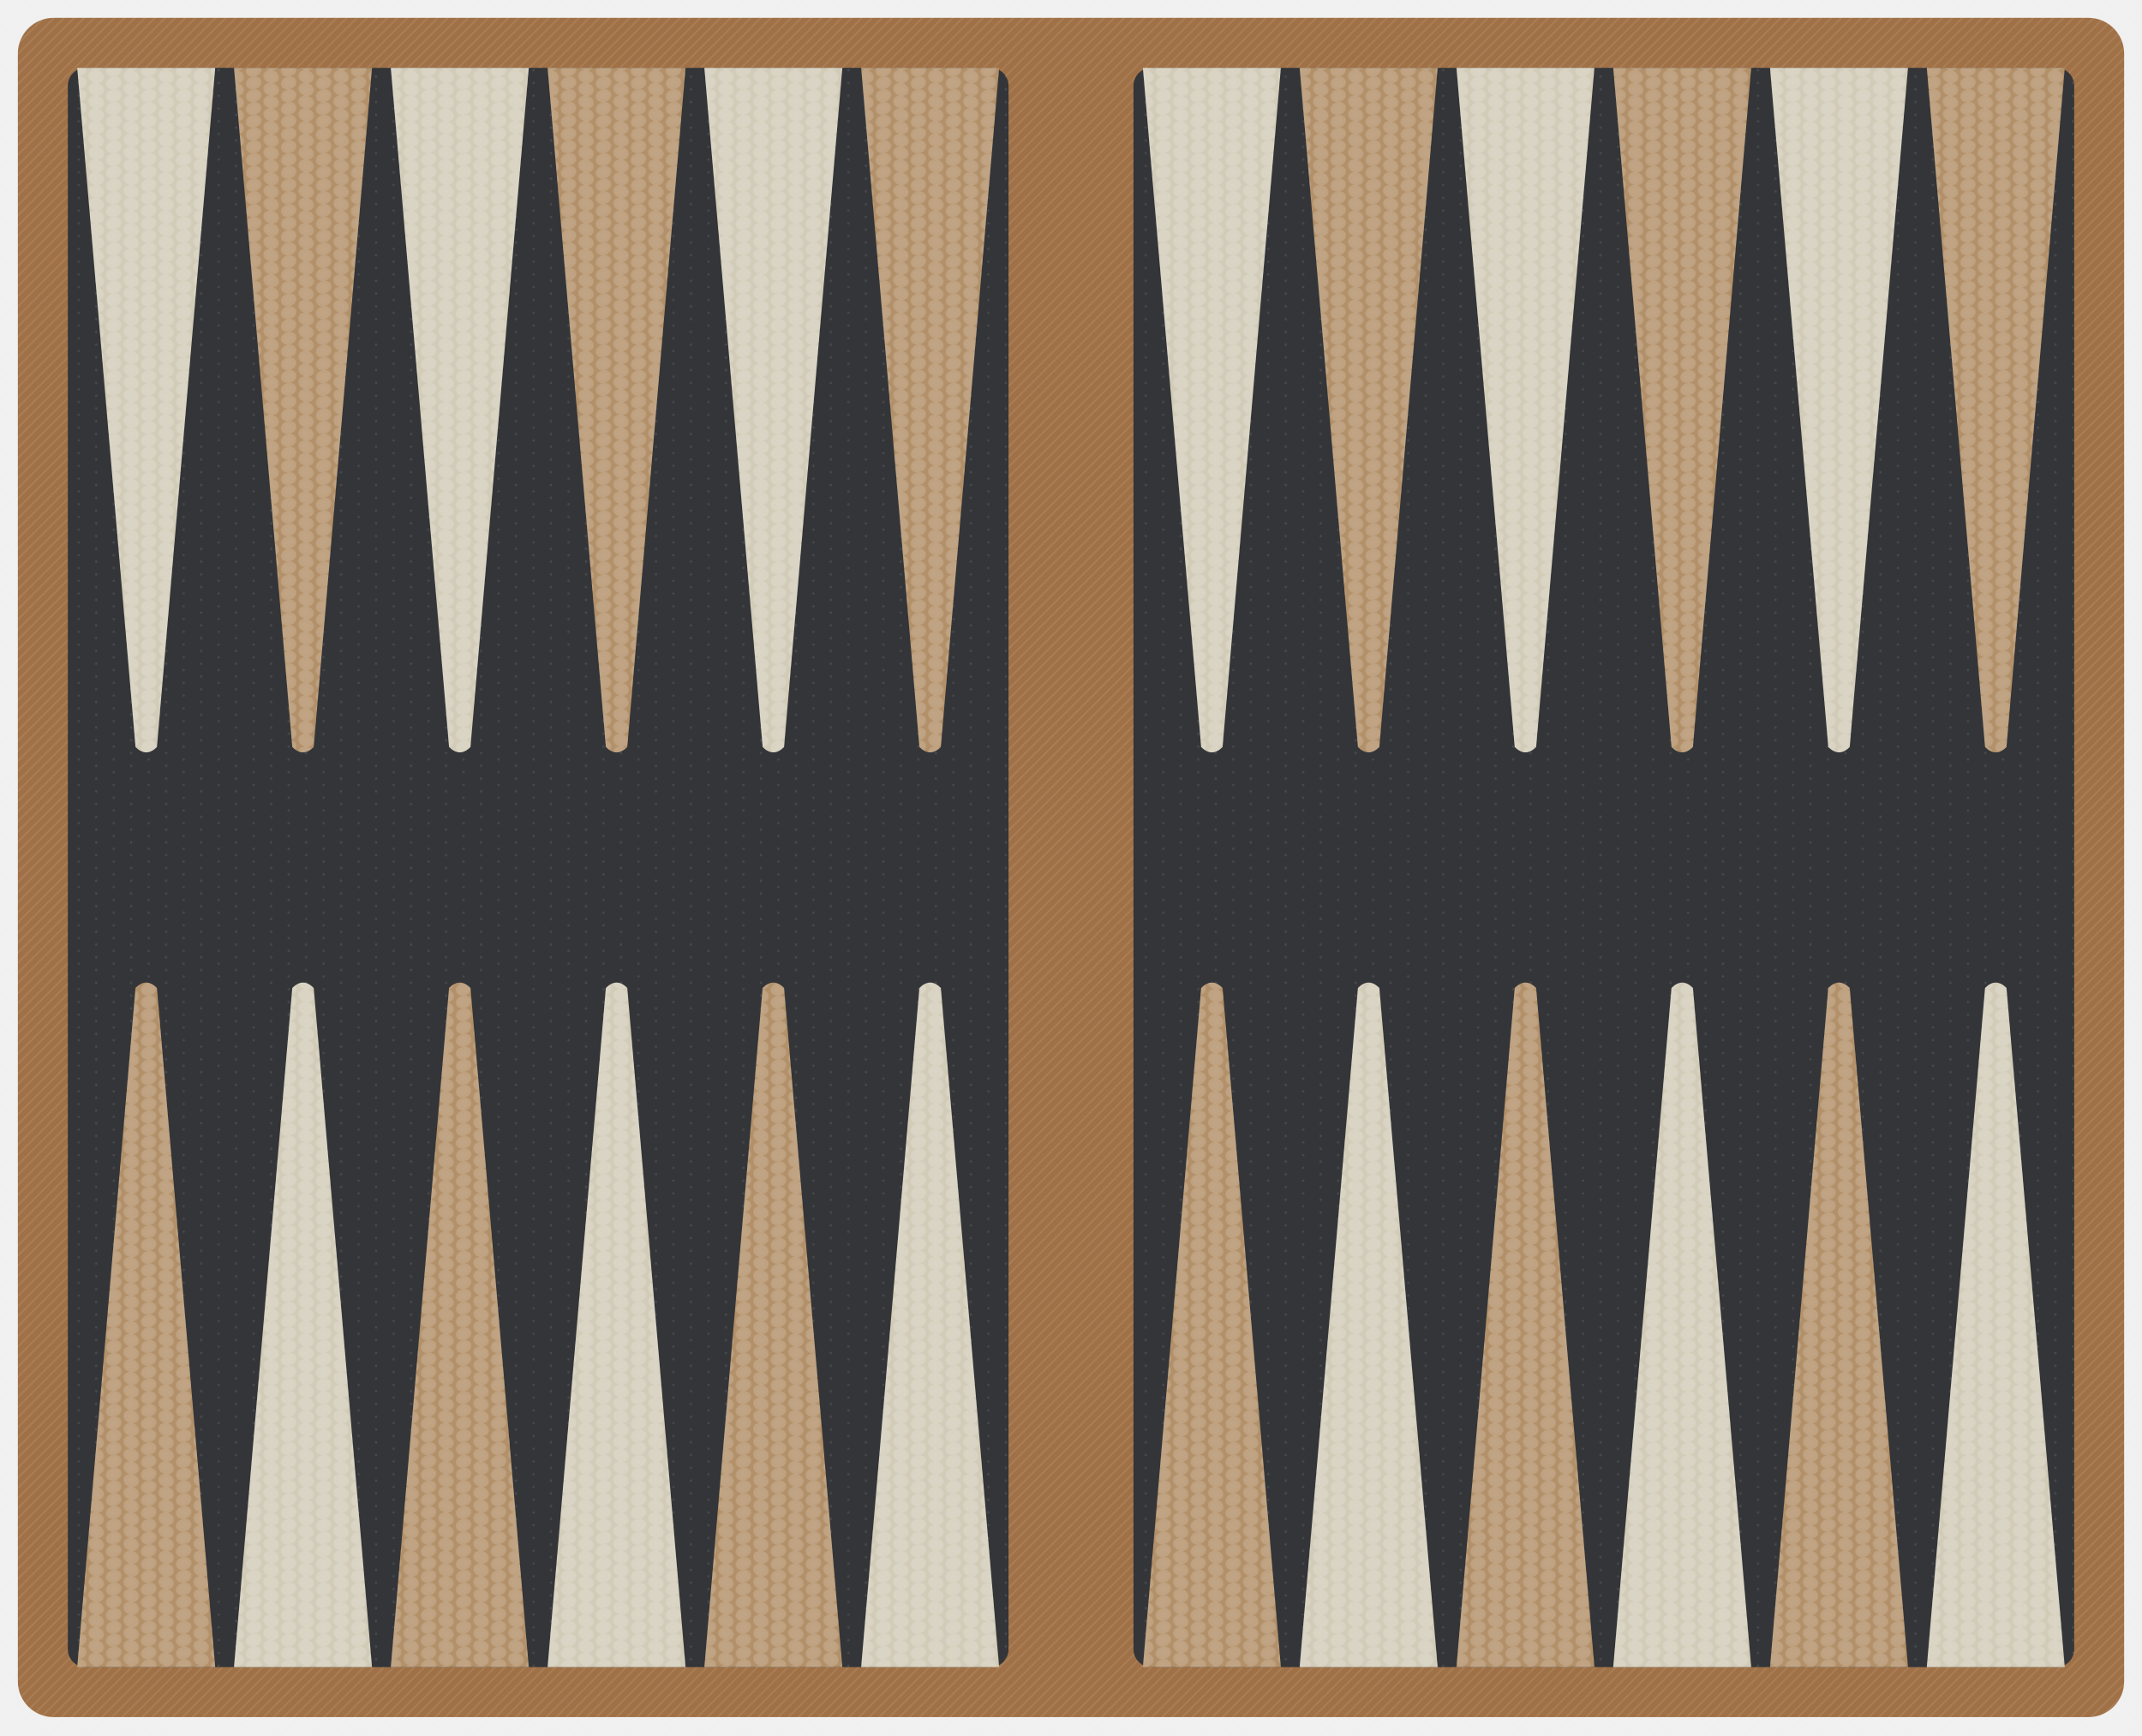
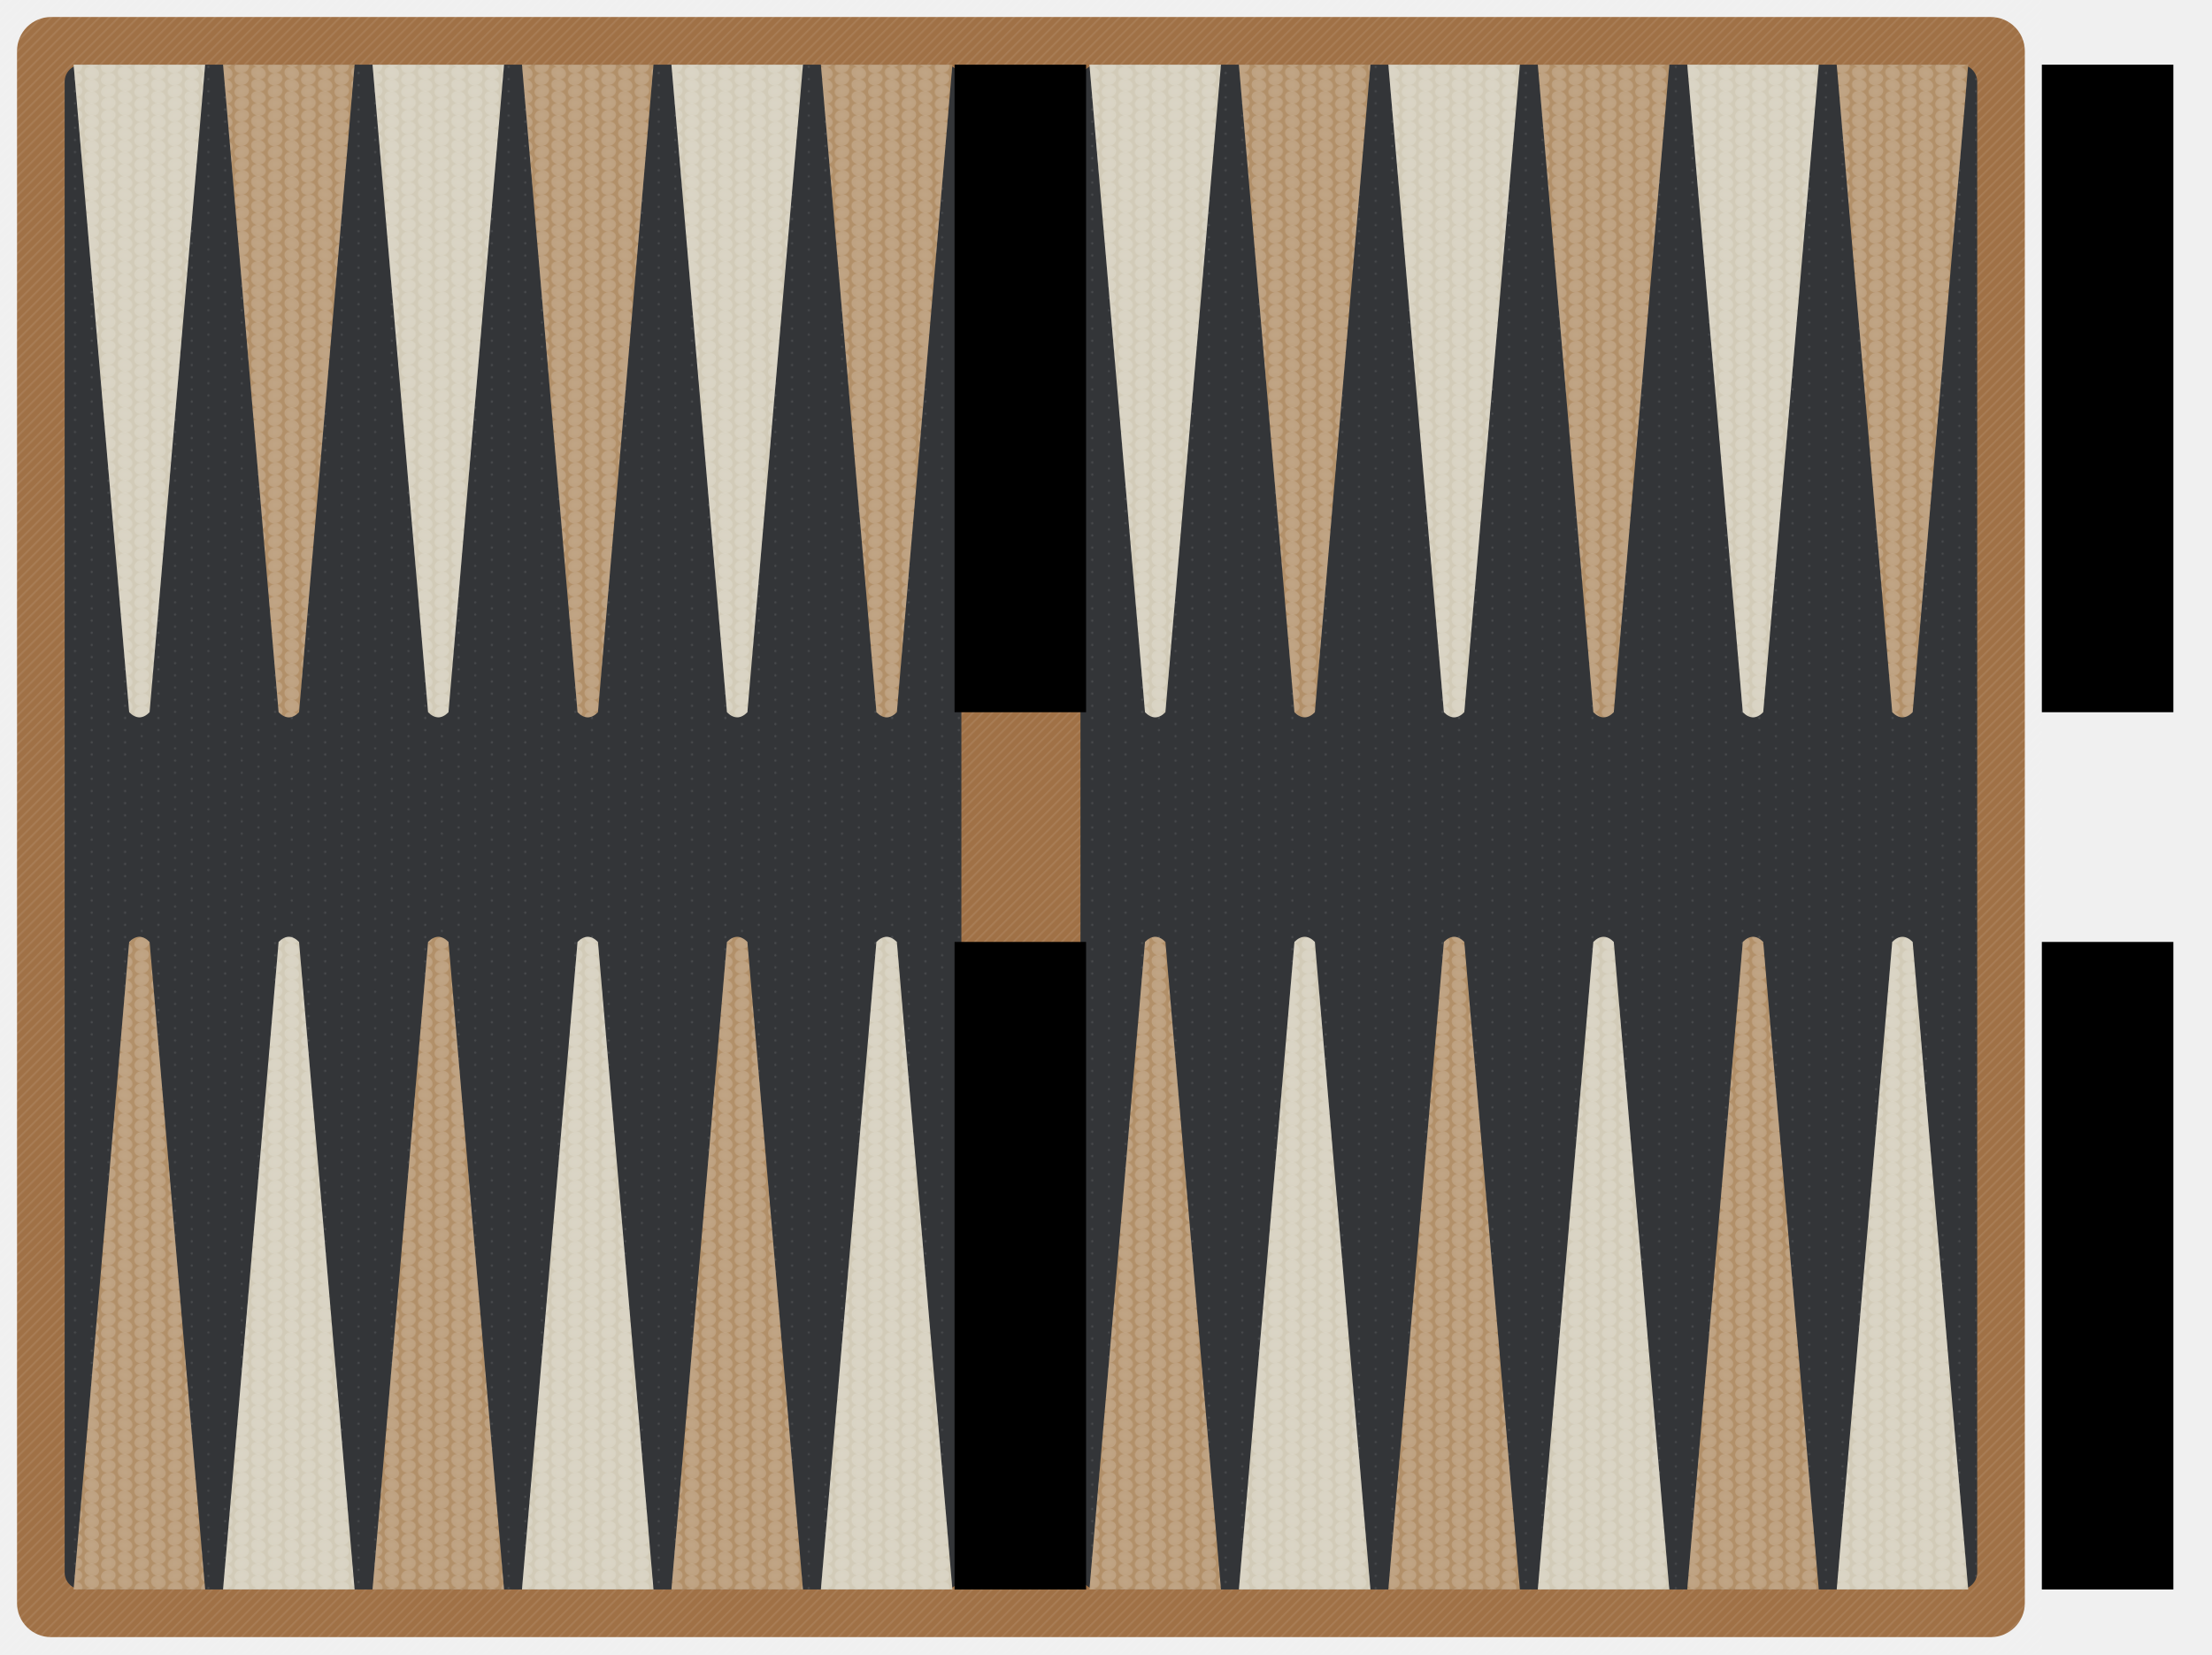
- <svg xmlns="http://www.w3.org/2000/svg" width="1200" height="972" viewBox="0 0 1200 972" role="img" aria-labelledby="title desc">
+ <svg xmlns="http://www.w3.org/2000/svg" width="1300" height="972" viewBox="0 0 1300 972" role="img" aria-labelledby="title desc">
  <defs>
    <radialGradient id="ovalWhiteEdgeBandStrong" cx="50%" cy="50%" r="0.95">
      <stop offset="0%" stop-color="#ffffff" stop-opacity="0.19" />
      <stop offset="60%" stop-color="#ffffff" stop-opacity="0.15" />
      <stop offset="80%" stop-color="#ffffff" stop-opacity="0.12" />
      <stop offset="95%" stop-color="#ffffff" stop-opacity="0.30" />
      <stop offset="100%" stop-color="#ffffff" stop-opacity="0.30" />
    </radialGradient>
    <pattern id="ovalColsEdgeBandStrong" width="19.600" height="7.150" patternUnits="userSpaceOnUse">
      <ellipse cx="4.900" cy="3.575" rx="4.400" ry="3.575" transform="rotate(-18 4.900 3.575)" fill="url(#ovalWhiteEdgeBandStrong)" />
      <ellipse cx="14.700" cy="0.050" rx="4.400" ry="3.575" transform="rotate(18 14.700 0.050)" fill="url(#ovalWhiteEdgeBandStrong)" />
      <ellipse cx="14.700" cy="7.100" rx="4.400" ry="3.575" transform="rotate(18 14.700 7.100)" fill="url(#ovalWhiteEdgeBandStrong)" />
    </pattern>
    <radialGradient id="dotWhiteSoft" cx="50%" cy="50%" r="0.9">
      <stop offset="0%" stop-color="#ffffff" stop-opacity="0.10" />
      <stop offset="70%" stop-color="#ffffff" stop-opacity="0.08" />
      <stop offset="100%" stop-color="#ffffff" stop-opacity="0.06" />
    </radialGradient>
    <pattern id="dotColsBoard" width="19.600" height="7.150" patternUnits="userSpaceOnUse">
      <circle cx="4.900" cy="3.575" r="0.700" fill="url(#dotWhiteSoft)" />
      <circle cx="14.700" cy="0.050" r="0.700" fill="url(#dotWhiteSoft)" />
      <circle cx="14.700" cy="7.100" r="0.700" fill="url(#dotWhiteSoft)" />
    </pattern>
    <pattern id="diagLines" patternUnits="userSpaceOnUse" width="4" height="4" patternTransform="rotate(45)">
      <line x1="0" y1="0" x2="0" y2="8" stroke="white" stroke-opacity="0.084" stroke-width="2" />
    </pattern>
  </defs>
  <rect x="565.00" y="38.00" width="70.00" height="895.90" fill="#a07146" />
  <rect x="10" y="10" width="1180" height="951.90" rx="20" ry="20" fill="#a07146" />
  <rect id="frameTextureOverlay" x="0" y="0" width="1200" height="972" fill="url(#diagLines)" pointer-events="none" mask="url(#exactFrameMask)" />
  <rect x="38.00" y="38.00" width="527.00" height="895.90" rx="10" ry="10" fill="#333538" />
  <rect x="635.00" y="38.00" width="527.00" height="895.90" rx="10" ry="10" fill="#333538" />
  <rect x="38.00" y="38.00" width="527.00" height="895.90" rx="10" ry="10" fill="url(#dotColsBoard)" />
  <rect x="635.00" y="38.00" width="527.00" height="895.90" rx="10" ry="10" fill="url(#dotColsBoard)" />
  <path id="point-1" d="M 1079.44 933.90 L 1156.73 933.90 L 1124.08 553.43 Q 1118.08 547.43 1112.08 553.43 Z" fill="#d2cbb8" />
  <path d="M 1079.44 933.90 L 1156.73 933.90 L 1124.08 553.43 Q 1118.08 547.43 1112.08 553.43 Z" fill="url(#ovalColsEdgeBandStrong)" />
  <path id="point-2" d="M 991.60 933.90 L 1068.90 933.90 L 1036.25 553.43 Q 1030.25 547.43 1024.25 553.43 Z" fill="#b29069" />
  <path d="M 991.60 933.90 L 1068.90 933.90 L 1036.25 553.43 Q 1030.25 547.43 1024.25 553.43 Z" fill="url(#ovalColsEdgeBandStrong)" />
  <path id="point-3" d="M 903.77 933.90 L 981.06 933.90 L 948.42 553.43 Q 942.42 547.43 936.42 553.43 Z" fill="#d2cbb8" />
  <path d="M 903.77 933.90 L 981.06 933.90 L 948.42 553.43 Q 942.42 547.43 936.42 553.43 Z" fill="url(#ovalColsEdgeBandStrong)" />
  <path id="point-4" d="M 815.94 933.90 L 893.23 933.90 L 860.58 553.43 Q 854.58 547.43 848.58 553.43 Z" fill="#b29069" />
  <path d="M 815.94 933.90 L 893.23 933.90 L 860.58 553.43 Q 854.58 547.43 848.58 553.43 Z" fill="url(#ovalColsEdgeBandStrong)" />
  <path id="point-5" d="M 728.10 933.90 L 805.40 933.90 L 772.75 553.43 Q 766.75 547.43 760.75 553.43 Z" fill="#d2cbb8" />
  <path d="M 728.10 933.90 L 805.40 933.90 L 772.75 553.43 Q 766.75 547.43 760.75 553.43 Z" fill="url(#ovalColsEdgeBandStrong)" />
  <path id="point-6" d="M 640.27 933.90 L 717.56 933.90 L 684.92 553.43 Q 678.92 547.43 672.92 553.43 Z" fill="#b29069" />
  <path d="M 640.27 933.90 L 717.56 933.90 L 684.92 553.43 Q 678.92 547.43 672.92 553.43 Z" fill="url(#ovalColsEdgeBandStrong)" />
  <path id="point-7" d="M 482.44 933.90 L 559.73 933.90 L 527.08 553.43 Q 521.08 547.43 515.08 553.43 Z" fill="#d2cbb8" />
  <path d="M 482.44 933.90 L 559.73 933.90 L 527.08 553.43 Q 521.08 547.43 515.08 553.43 Z" fill="url(#ovalColsEdgeBandStrong)" />
  <path id="point-8" d="M 394.60 933.90 L 471.90 933.90 L 439.25 553.43 Q 433.25 547.43 427.25 553.43 Z" fill="#b29069" />
  <path d="M 394.60 933.90 L 471.90 933.90 L 439.25 553.43 Q 433.25 547.43 427.25 553.43 Z" fill="url(#ovalColsEdgeBandStrong)" />
  <path id="point-9" d="M 306.77 933.90 L 384.06 933.90 L 351.42 553.43 Q 345.42 547.43 339.42 553.43 Z" fill="#d2cbb8" />
  <path d="M 306.77 933.90 L 384.06 933.90 L 351.42 553.43 Q 345.42 547.43 339.42 553.43 Z" fill="url(#ovalColsEdgeBandStrong)" />
  <path id="point-10" d="M 218.94 933.90 L 296.23 933.90 L 263.58 553.43 Q 257.58 547.43 251.58 553.43 Z" fill="#b29069" />
  <path d="M 218.94 933.90 L 296.23 933.90 L 263.58 553.43 Q 257.58 547.43 251.58 553.43 Z" fill="url(#ovalColsEdgeBandStrong)" />
  <path id="point-11" d="M 131.10 933.90 L 208.40 933.90 L 175.75 553.43 Q 169.75 547.43 163.75 553.43 Z" fill="#d2cbb8" />
  <path d="M 131.10 933.90 L 208.40 933.90 L 175.75 553.43 Q 169.75 547.43 163.75 553.43 Z" fill="url(#ovalColsEdgeBandStrong)" />
  <path id="point-12" d="M 43.27 933.90 L 120.56 933.90 L 87.92 553.43 Q 81.92 547.43 75.92 553.43 Z" fill="#b29069" />
  <path d="M 43.27 933.90 L 120.56 933.90 L 87.92 553.43 Q 81.92 547.43 75.92 553.43 Z" fill="url(#ovalColsEdgeBandStrong)" />
  <path id="point-13" d="M 43.27 38.00 L 120.56 38.00 L 87.92 418.47 Q 81.92 424.47 75.92 418.47 Z" fill="#d2cbb8" />
  <path d="M 43.27 38.00 L 120.56 38.00 L 87.92 418.47 Q 81.92 424.47 75.92 418.47 Z" fill="url(#ovalColsEdgeBandStrong)" />
  <path id="point-14" d="M 131.10 38.00 L 208.40 38.00 L 175.75 418.47 Q 169.75 424.47 163.75 418.47 Z" fill="#b29069" />
  <path d="M 131.10 38.00 L 208.40 38.00 L 175.75 418.47 Q 169.75 424.47 163.75 418.47 Z" fill="url(#ovalColsEdgeBandStrong)" />
  <path id="point-15" d="M 218.94 38.00 L 296.23 38.00 L 263.58 418.47 Q 257.58 424.47 251.58 418.47 Z" fill="#d2cbb8" />
  <path d="M 218.94 38.00 L 296.23 38.00 L 263.58 418.47 Q 257.58 424.47 251.58 418.47 Z" fill="url(#ovalColsEdgeBandStrong)" />
  <path id="point-16" d="M 306.77 38.00 L 384.06 38.00 L 351.42 418.47 Q 345.42 424.47 339.42 418.47 Z" fill="#b29069" />
  <path d="M 306.77 38.00 L 384.06 38.00 L 351.42 418.47 Q 345.42 424.47 339.42 418.47 Z" fill="url(#ovalColsEdgeBandStrong)" />
  <path id="point-17" d="M 394.60 38.00 L 471.90 38.00 L 439.25 418.47 Q 433.25 424.47 427.25 418.47 Z" fill="#d2cbb8" />
  <path d="M 394.60 38.00 L 471.90 38.00 L 439.25 418.47 Q 433.25 424.47 427.25 418.47 Z" fill="url(#ovalColsEdgeBandStrong)" />
  <path id="point-18" d="M 482.44 38.00 L 559.73 38.00 L 527.08 418.47 Q 521.08 424.47 515.08 418.47 Z" fill="#b29069" />
  <path d="M 482.44 38.00 L 559.73 38.00 L 527.08 418.47 Q 521.08 424.47 515.08 418.47 Z" fill="url(#ovalColsEdgeBandStrong)" />
  <path id="point-19" d="M 640.27 38.00 L 717.56 38.00 L 684.92 418.47 Q 678.92 424.47 672.92 418.47 Z" fill="#d2cbb8" />
  <path d="M 640.27 38.00 L 717.56 38.00 L 684.92 418.47 Q 678.92 424.47 672.92 418.47 Z" fill="url(#ovalColsEdgeBandStrong)" />
  <path id="point-20" d="M 728.10 38.00 L 805.40 38.00 L 772.75 418.47 Q 766.75 424.47 760.75 418.47 Z" fill="#b29069" />
  <path d="M 728.10 38.00 L 805.40 38.00 L 772.75 418.47 Q 766.75 424.47 760.75 418.47 Z" fill="url(#ovalColsEdgeBandStrong)" />
  <path id="point-21" d="M 815.94 38.00 L 893.23 38.00 L 860.58 418.47 Q 854.58 424.47 848.58 418.47 Z" fill="#d2cbb8" />
  <path d="M 815.94 38.00 L 893.23 38.00 L 860.58 418.47 Q 854.58 424.47 848.58 418.47 Z" fill="url(#ovalColsEdgeBandStrong)" />
  <path id="point-22" d="M 903.77 38.00 L 981.06 38.00 L 948.42 418.47 Q 942.42 424.47 936.42 418.47 Z" fill="#b29069" />
  <path d="M 903.77 38.00 L 981.06 38.00 L 948.42 418.47 Q 942.42 424.47 936.42 418.47 Z" fill="url(#ovalColsEdgeBandStrong)" />
  <path id="point-23" d="M 991.60 38.00 L 1068.90 38.00 L 1036.25 418.47 Q 1030.25 424.47 1024.25 418.47 Z" fill="#d2cbb8" />
  <path d="M 991.60 38.00 L 1068.90 38.00 L 1036.25 418.47 Q 1030.25 424.47 1024.25 418.47 Z" fill="url(#ovalColsEdgeBandStrong)" />
  <path id="point-24" d="M 1079.44 38.00 L 1156.73 38.00 L 1124.08 418.47 Q 1118.08 424.47 1112.08 418.47 Z" fill="#b29069" />
  <path d="M 1079.44 38.00 L 1156.73 38.00 L 1124.08 418.47 Q 1118.08 424.47 1112.08 418.47 Z" fill="url(#ovalColsEdgeBandStrong)" />
+   <rect id="off-board-white" class="off-board" x="1200" y="38.00" width="77.29" height="380.47" />
+   <rect id="off-board-black" class="off-board" x="1200" y="553.43" width="77.29" height="380.47" />
+   <rect id="bar-white" class="bar" x="561" y="38.00" width="77.29" height="380.47" />
+   <rect id="bar-black" class="bar" x="561" y="553.43" width="77.29" height="380.47" />
</svg>
